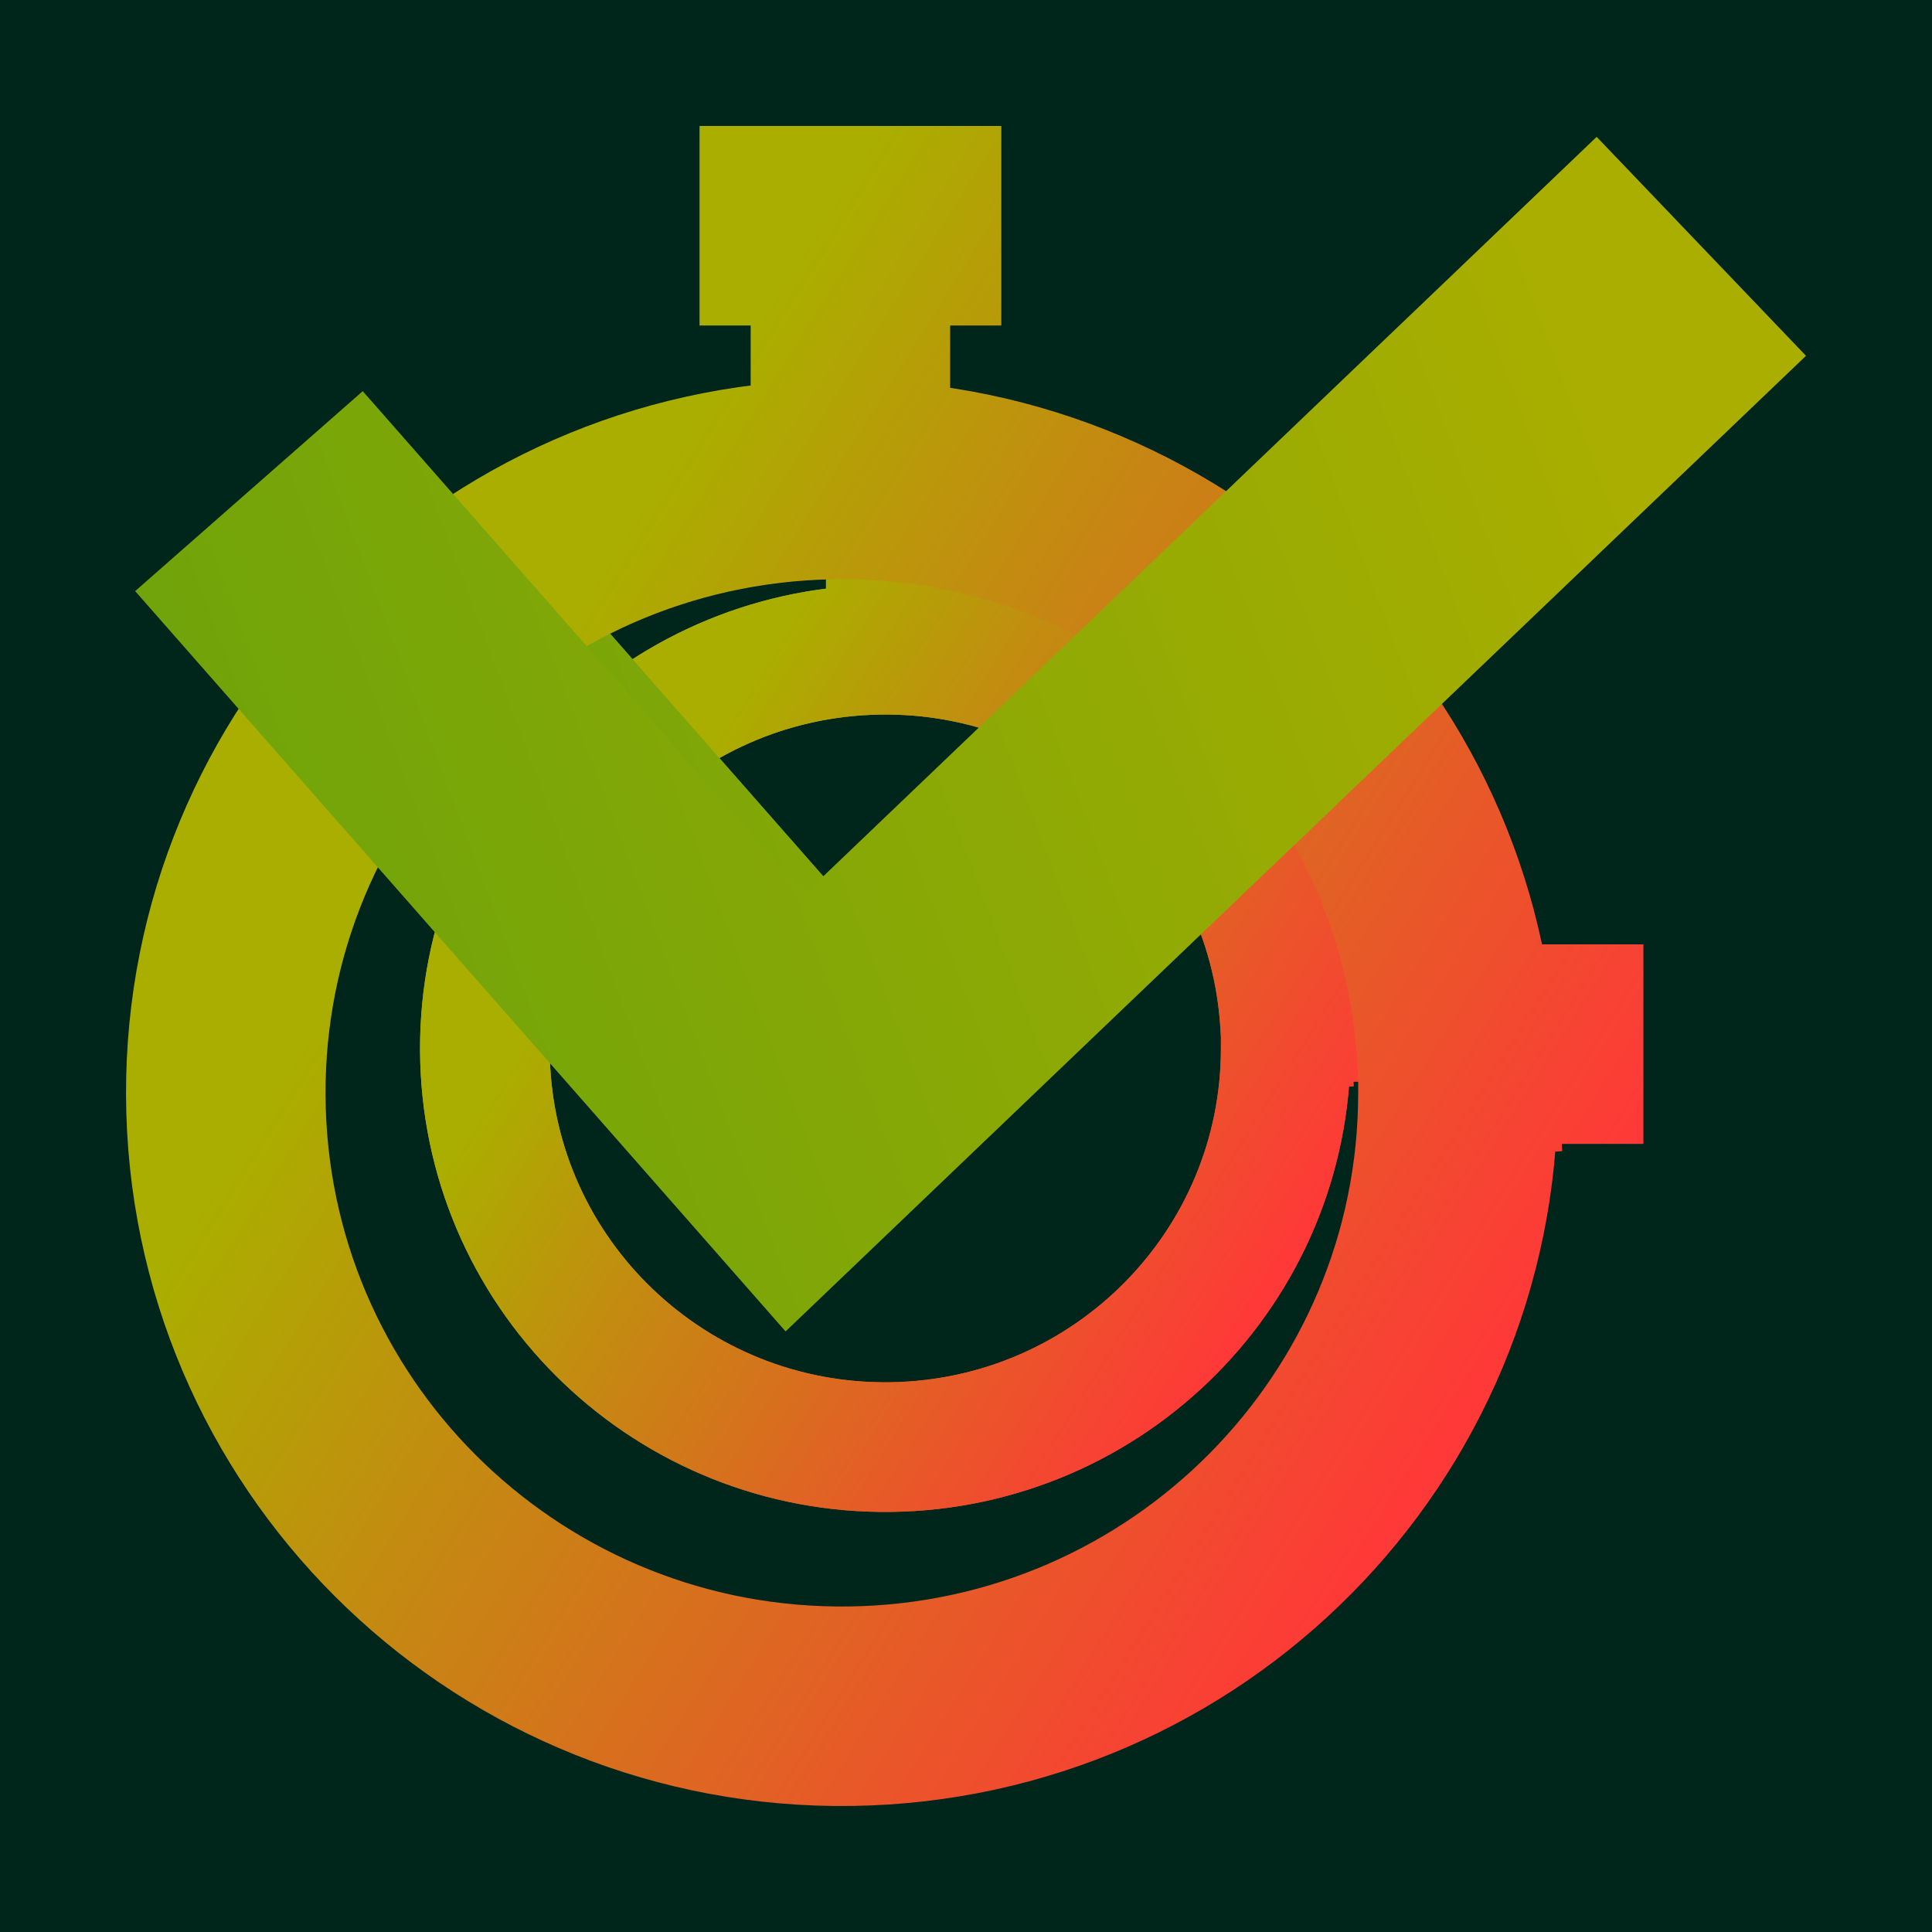
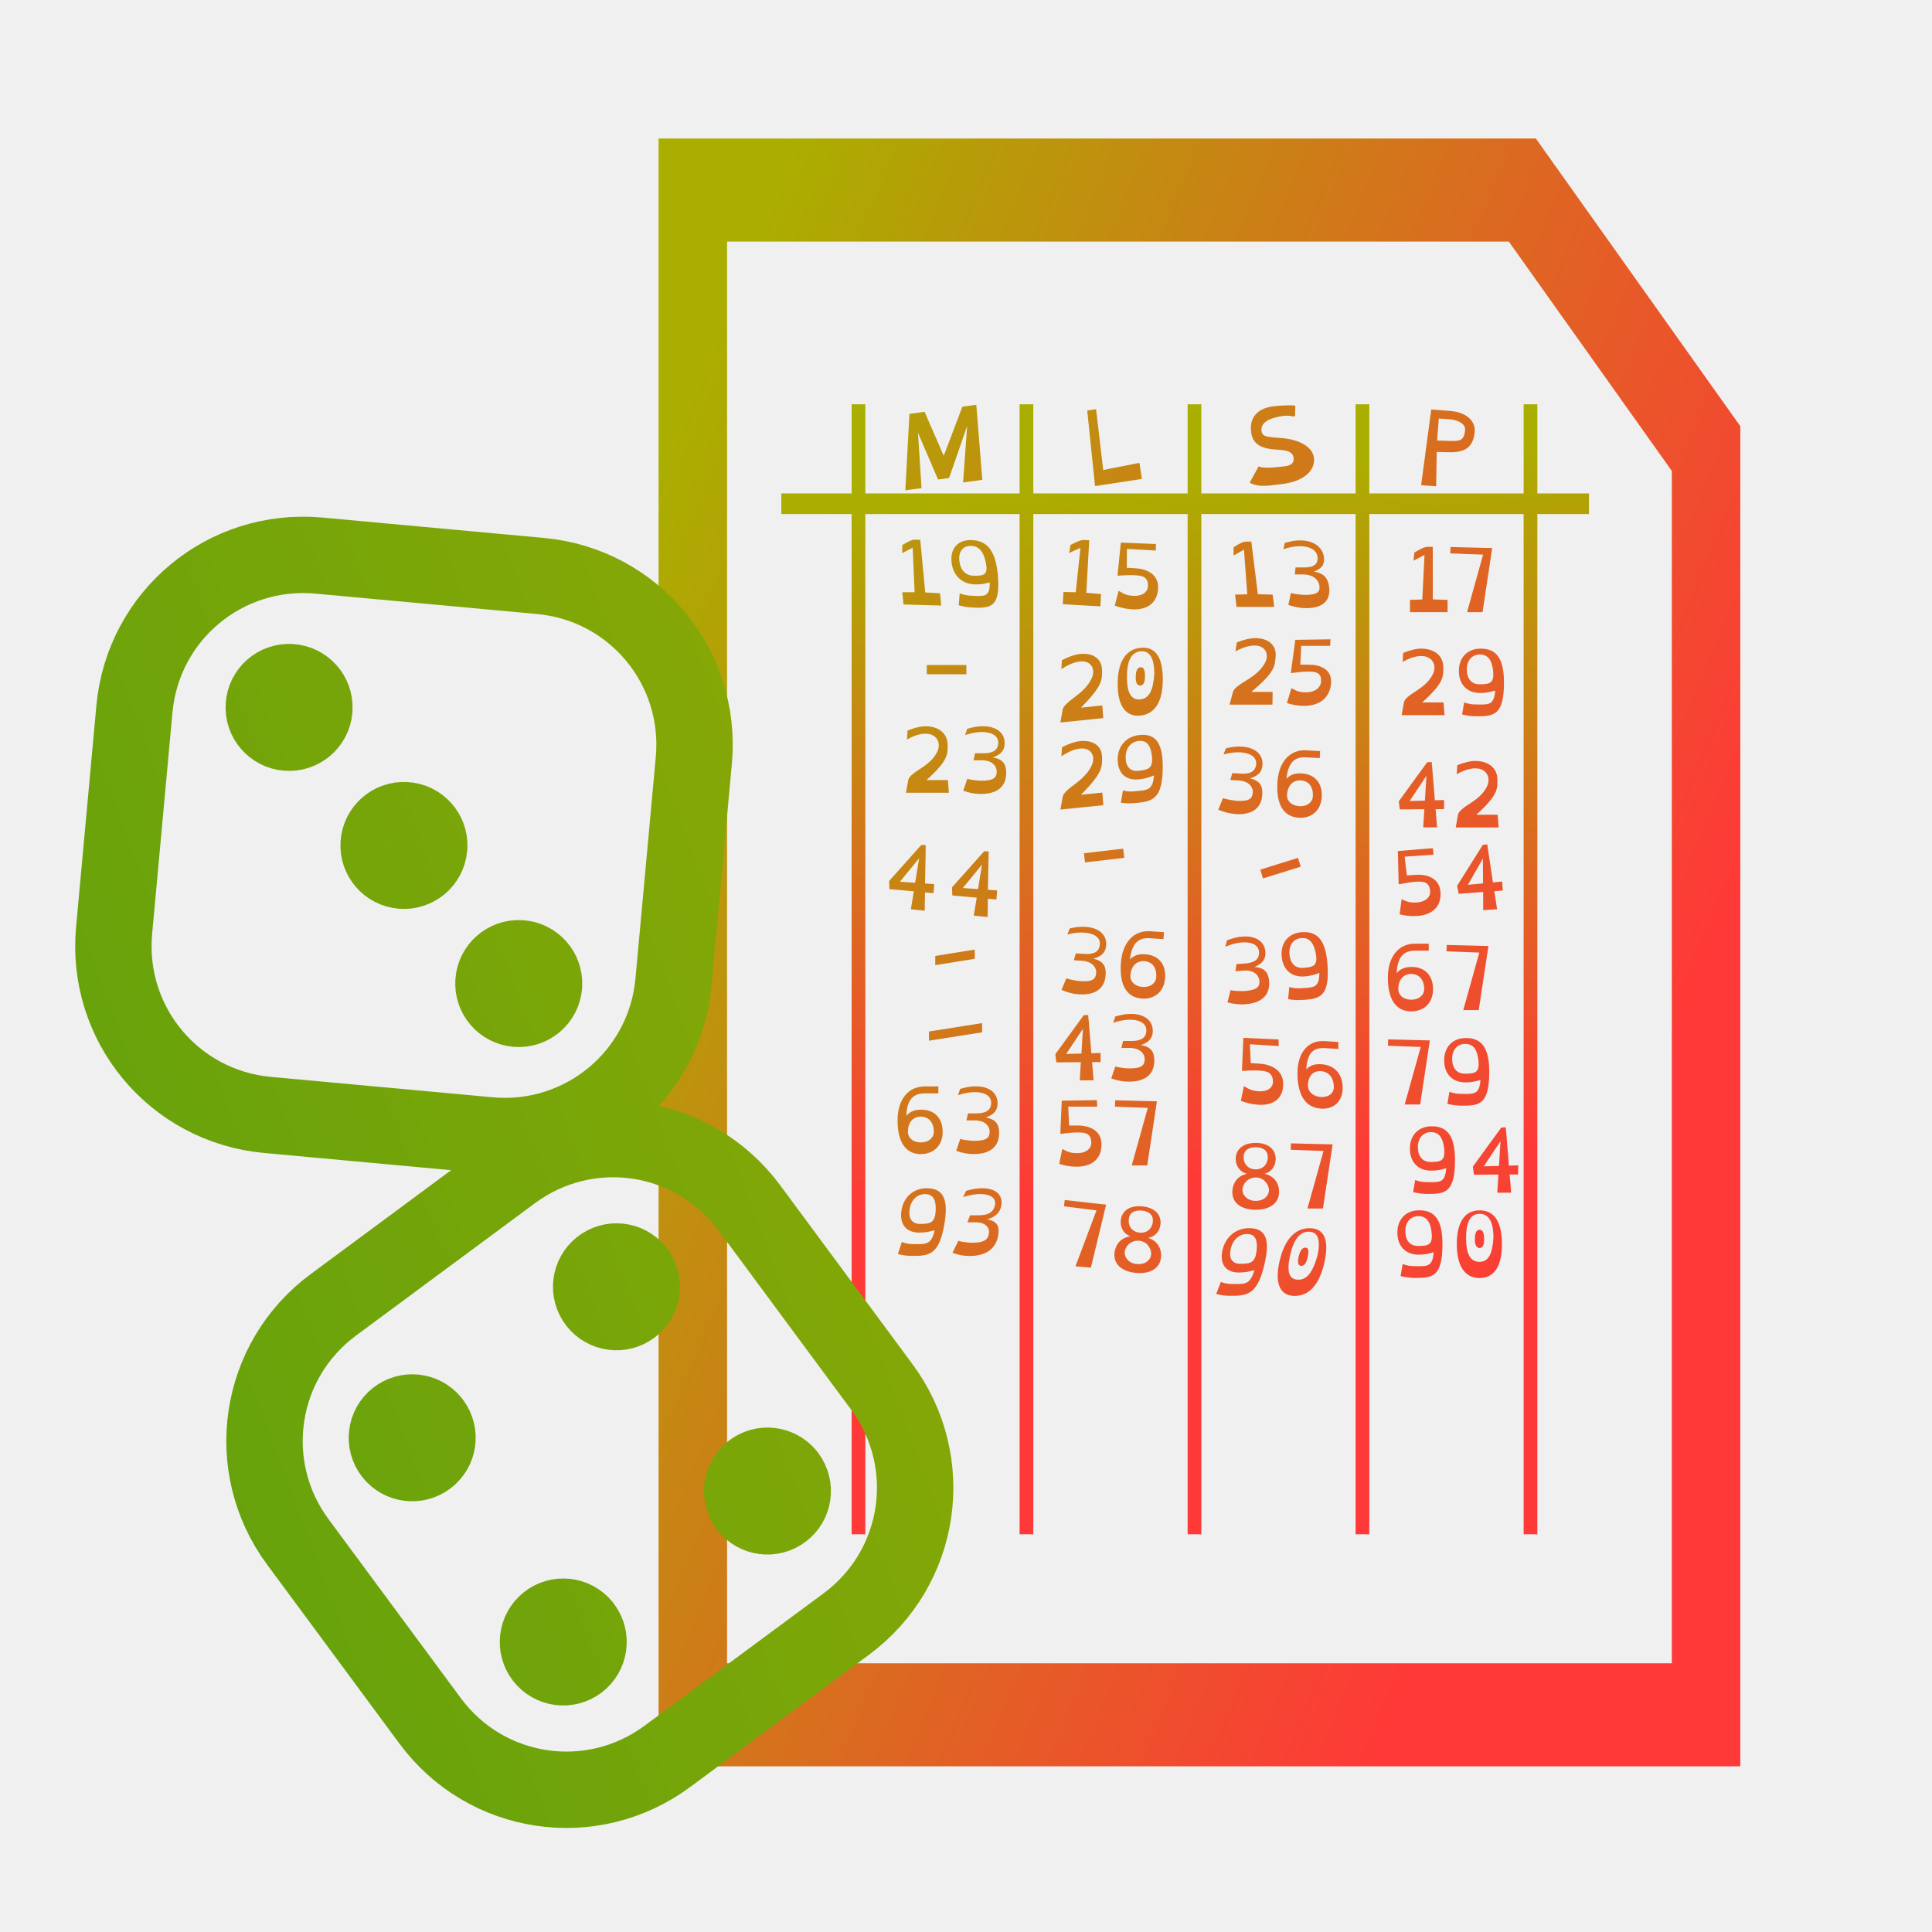
<svg xmlns="http://www.w3.org/2000/svg" xmlns:xlink="http://www.w3.org/1999/xlink" width="115" height="115" viewBox="0 0 30.427 30.427" version="1.1" id="svg1" xml:space="preserve">
  <defs id="defs1">
+     <linearGradient id="linearGradient76">
+       <stop style="stop-color:#aaae00;stop-opacity:1;" offset="0" id="stop75" />
+       <stop style="stop-color:#ff3838;stop-opacity:1;" offset="1" id="stop76" />
+     </linearGradient>
+     <linearGradient id="linearGradient73">
+       <stop style="stop-color:#aaae00;stop-opacity:1;" offset="0" id="stop73" />
+       <stop style="stop-color:#ff3838;stop-opacity:1;" offset="1" id="stop74" />
+     </linearGradient>
+     <linearGradient id="linearGradient65">
+       <stop style="stop-color:#489d11;stop-opacity:1;" offset="0" id="stop65" />
+       <stop style="stop-color:#aaae00;stop-opacity:1;" offset="1" id="stop66" />
+     </linearGradient>
    <linearGradient id="linearGradient3">
      <stop style="stop-color:#489d11;stop-opacity:1;" offset="0" id="stop2" />
      <stop style="stop-color:#aaae00;stop-opacity:1;" offset="1" id="stop3" />
    </linearGradient>
    <linearGradient id="linearGradient6">
      <stop style="stop-color:#aaae00;stop-opacity:1;" offset="0" id="stop7" />
      <stop style="stop-color:#ff3838;stop-opacity:1;" offset="1" id="stop8" />
    </linearGradient>
    <linearGradient xlink:href="#linearGradient6" id="linearGradient7" gradientUnits="userSpaceOnUse" gradientTransform="matrix(0.6451402,0,0,0.6414045,4.921602,8.552926)" x1="10.62" y1="3.328" x2="26.62" y2="13.328" />
    <linearGradient xlink:href="#linearGradient3" id="linearGradient8" gradientUnits="userSpaceOnUse" x1="-10.38" y1="14.328" x2="25.62" y2="0.87" gradientTransform="matrix(0.6525079,0,0,0.6498426,4.903179,8.353091)" />
    <linearGradient xlink:href="#linearGradient6" id="linearGradient9" gradientUnits="userSpaceOnUse" gradientTransform="matrix(0.6451389,0,0,0.6414042,4.921611,8.552929)" x1="10.62" y1="3.328" x2="26.62" y2="13.328" />
    <linearGradient xlink:href="#linearGradient3" id="linearGradient10" gradientUnits="userSpaceOnUse" gradientTransform="matrix(0.6525066,0,0,0.6498422,4.903187,8.353094)" x1="-10.38" y1="14.328" x2="25.62" y2="0.87" />
-     <linearGradient xlink:href="#linearGradient3" id="linearGradient30" gradientUnits="userSpaceOnUse" gradientTransform="matrix(1.003857,0,0,0.9997571,-0.6485461,4.659005)" x1="-10.38" y1="14.328" x2="25.62" y2="0.87" />
-     <linearGradient xlink:href="#linearGradient6" id="linearGradient43" gradientUnits="userSpaceOnUse" gradientTransform="matrix(0.9925222,0,0,0.9867756,-0.6202023,4.966443)" x1="10.62" y1="3.328" x2="26.62" y2="13.328" />
+     <linearGradient xlink:href="#linearGradient6" id="linearGradient24" gradientUnits="userSpaceOnUse" gradientTransform="matrix(2.647118,0,0,2.154635,-27.78537,7.494411)" x1="11.123" y1="0.452" x2="20.166" y2="5.051" />
+     <linearGradient xlink:href="#linearGradient76" id="linearGradient5" gradientUnits="userSpaceOnUse" gradientTransform="matrix(0,1.435516,-8.778455,0,30.69239,-12.56381)" x1="14.643" y1="3.3" x2="21.433" y2="0.561" />
+     <linearGradient xlink:href="#linearGradient65" id="linearGradient66" x1="-20.141" y1="8.737" x2="16.871" y2="19.35" gradientUnits="userSpaceOnUse" gradientTransform="rotate(-36.4796,-0.5427084,0.2144985)" />
+     <linearGradient xlink:href="#linearGradient73" id="linearGradient74" x1="1.385" y1="10.379" x2="20.855" y2="22.571" gradientUnits="userSpaceOnUse" />
  </defs>
-   <g id="g7" style="display:inline">
-     <rect style="opacity:1;fill:#00251a;fill-opacity:1;stroke:none;stroke-width:41.832;stroke-linecap:round;stroke-linejoin:round" id="rect1" width="30.427" height="30.427" x="-1.7763568e-15" y="-1.7763568e-15" />
+   <g id="g7" style="display:none">
+     <rect style="opacity:1;fill:#231919;fill-opacity:1;stroke:none;stroke-width:41.832;stroke-linecap:round;stroke-linejoin:round" id="rect1" width="30.427" height="30.427" x="-1.7763568e-15" y="-1.7763568e-15" />
    <path id="path6" style="display:inline;fill:none;fill-opacity:1;stroke:url(#linearGradient7);stroke-width:2.042;stroke-linecap:square;stroke-dasharray:none" d="m 13.507,7.636 h 1.047 m -0.524,0.552 v 1.133 m 7.097,6.692 h -0.201 m -0.677,0.499 a 6.307,6.279 0 0 1 -6.215,6.278 6.307,6.279 0 0 1 -6.395,-6.097 6.307,6.279 0 0 1 6.031,-6.455 6.307,6.279 0 0 1 6.57,5.91" />
    <path style="display:inline;opacity:1;fill:none;fill-opacity:1;stroke:url(#linearGradient8);stroke-width:3.101;stroke-linecap:square;stroke-dasharray:none" d="m 8.896,11.518 4.568,5.199 8.156,-7.798" id="path7" />
  </g>
  <g id="g54" style="display:inline" />
  <g id="g14" style="display:none">
    <rect style="opacity:1;fill:#000000;fill-opacity:0;stroke:none;stroke-width:41.832;stroke-linecap:round;stroke-linejoin:round" id="rect13" width="30.427" height="30.427" x="-1.7763568e-15" y="-1.7763568e-15" />
    <path id="path13" style="display:inline;fill:none;fill-opacity:1;stroke:#ffffff;stroke-width:3.136;stroke-linecap:square;stroke-dasharray:none;stroke-opacity:1" d="m 10.566,1.568 h 1.605 M 11.368,2.418 V 4.162 M 22.244,14.46 h -0.308 m -1.037,0.768 a 9.665,9.663 0 0 1 -9.526,9.662 9.665,9.663 0 0 1 -9.801,-9.382 9.665,9.663 0 0 1 9.242,-9.933 9.665,9.663 0 0 1 10.068,9.095" transform="matrix(1.00347,0,0,0.9999989,1.984375,1.984375)" />
    <path style="display:inline;opacity:1;fill:none;fill-opacity:1;stroke:#ffffff;stroke-width:4.763;stroke-linecap:square;stroke-dasharray:none;stroke-opacity:1" d="m 6.12,4.87 7,8 12.5,-12" id="path14" transform="matrix(1.00347,0,0,0.9999989,-0.6443137,4.656441)" />
  </g>
  <g id="g72" />
-   <g id="g29" style="display:inline">
+   <g id="g29" style="display:none">
    <rect style="opacity:1;fill:#000000;fill-opacity:0;stroke:none;stroke-width:41.832;stroke-linecap:round;stroke-linejoin:round" id="rect7" width="30.427" height="30.427" x="-1.7763568e-15" y="-1.7763568e-15" />
    <path id="path28" style="display:inline;fill:none;fill-opacity:1;stroke:url(#linearGradient9);stroke-width:2.042;stroke-linecap:square;stroke-dasharray:none" d="m 13.507,7.636 h 1.047 m -0.524,0.552 V 9.321 m 7.097,6.692 h -0.201 m -0.677,0.499 a 6.307,6.279 0 0 1 -6.215,6.278 6.307,6.279 0 0 1 -6.395,-6.097 6.307,6.279 0 0 1 6.031,-6.455 6.307,6.279 0 0 1 6.57,5.91" />
    <path style="display:inline;fill:none;fill-opacity:1;stroke:url(#linearGradient10);stroke-width:3.101;stroke-linecap:square;stroke-dasharray:none" d="m 8.896,11.518 4.568,5.199 8.156,-7.798" id="path29" />
  </g>
  <g id="layer5" style="display:inline">
    <rect style="opacity:1;fill:#000000;fill-opacity:0;stroke:none;stroke-width:41.832;stroke-linecap:round;stroke-linejoin:round" id="rect5" width="30.427" height="30.427" x="-1.7763568e-15" y="-1.7763568e-15" />
-     <path id="path6-9" style="display:inline;fill:none;fill-opacity:1;stroke:url(#linearGradient43);stroke-width:3.142;stroke-linecap:square;stroke-dasharray:none" d="m 12.588,3.555 h 1.611 m -0.806,0.849 V 6.149 m 10.918,10.295 h -0.309 m -1.041,0.768 A 9.703,9.66 0 0 1 13.398,26.871 9.703,9.66 0 0 1 3.56,17.491 9.703,9.66 0 0 1 12.837,7.56 9.703,9.66 0 0 1 22.944,16.653" />
-     <path style="display:inline;fill:none;fill-opacity:1;stroke:url(#linearGradient30);stroke-width:4.771;stroke-linecap:square;stroke-dasharray:none" d="M 5.495,9.527 12.522,17.525 25.07,5.528" id="path7-1" />
+     <g id="layer1">
+       <path id="path22" style="display:inline;fill:none;fill-opacity:1;stroke:url(#linearGradient24);stroke-width:1.623;stroke-linecap:square;stroke-dasharray:none" d="m 3.207,3.207 h 19.659 l 4.354,4.071 V 27.22 H 3.207 V 9.474 Z" transform="matrix(0.6645381,0,0,1,8.780045,-0.2135422)" />
+       <path id="path23-9-4-79-9-6" style="display:inline;fill:none;fill-opacity:1;stroke:url(#linearGradient5);stroke-width:0.325;stroke-linecap:square;stroke-dasharray:none" d="M 23.059,6.743 23.059,24.214 M 19.077,6.743 19.077,24.214 M 15.096,6.743 15.096,24.214 M 11.114,6.743 11.114,24.214 M 7.133,6.743 7.133,24.214 M 5.467,8.147 24.283,8.147" transform="matrix(0.6645381,0,0,1,8.780045,-0.2135422)" />
+       <path id="text54" style="display:inline;font-size:1.731px;font-family:OpenDyslexic;-inkscape-font-specification:OpenDyslexic;fill:url(#linearGradient74);stroke-width:0.325;stroke-miterlimit:0" transform="matrix(0.815192,0,0,0.815192,8.780045,-0.2135422)" d="m 16.581,24.951 c 0.319,0 0.516,-0.022 0.516,-0.653 0,-0.483 -0.158,-0.654 -0.45,-0.654 -0.254,0 -0.421,0.17 -0.421,0.429 0,0.265 0.158,0.428 0.41,0.428 0.121,0 0.201,-0.019 0.291,-0.047 -0.017,0.265 -0.116,0.27 -0.291,0.27 -0.183,0.002 -0.235,-0.016 -0.308,-0.042 l -0.04,0.234 c 0.106,0.022 0.159,0.035 0.293,0.035 z m 0.043,-0.618 c -0.154,0 -0.244,-0.107 -0.244,-0.287 0,-0.178 0.102,-0.289 0.253,-0.289 0.14,0 0.223,0.088 0.251,0.289 0.036,0.267 -0.054,0.287 -0.26,0.287 z m 1.189,0.62 c 0.284,0 0.433,-0.228 0.433,-0.654 0,-0.433 -0.147,-0.654 -0.431,-0.654 -0.282,0 -0.441,0.222 -0.441,0.654 0,0.426 0.158,0.654 0.44,0.654 z m 0,-0.313 c -0.175,0 -0.26,-0.144 -0.26,-0.464 0,-0.31 0.087,-0.464 0.261,-0.464 0.177,0 0.268,0.154 0.268,0.464 -0.022,0.31 -0.093,0.464 -0.27,0.464 z m 0.002,-0.267 c 0.071,0 0.087,-0.09 0.087,-0.154 0,-0.121 -0.016,-0.199 -0.087,-0.199 -0.08,0 -0.092,0.1 -0.092,0.199 0,0.064 0.019,0.154 0.092,0.154 z m -4.804,0.923 c 0.319,0 0.521,-0.022 0.657,-0.653 0.105,-0.483 -0.016,-0.654 -0.308,-0.654 -0.254,0 -0.457,0.17 -0.514,0.429 -0.057,0.265 0.065,0.428 0.317,0.428 0.121,0 0.205,-0.019 0.301,-0.047 -0.075,0.265 -0.175,0.27 -0.349,0.27 -0.184,0.002 -0.232,-0.016 -0.299,-0.042 l -0.091,0.234 c 0.101,0.022 0.152,0.035 0.285,0.035 z m 0.177,-0.618 c -0.154,0 -0.221,-0.107 -0.182,-0.287 0.039,-0.178 0.165,-0.289 0.315,-0.289 0.14,0 0.204,0.088 0.188,0.289 -0.021,0.267 -0.116,0.287 -0.322,0.287 z m 1.055,0.62 c 0.284,0 0.482,-0.228 0.575,-0.654 0.094,-0.433 -0.005,-0.654 -0.289,-0.654 -0.282,0 -0.489,0.222 -0.583,0.654 -0.092,0.426 0.016,0.654 0.298,0.654 z m 0.068,-0.313 c -0.175,0 -0.228,-0.144 -0.159,-0.464 0.067,-0.31 0.187,-0.464 0.362,-0.464 0.177,0 0.235,0.154 0.168,0.464 -0.09,0.31 -0.194,0.464 -0.371,0.464 z m 0.06,-0.267 c 0.071,0 0.106,-0.09 0.12,-0.154 0.026,-0.121 0.028,-0.199 -0.043,-0.199 -0.08,0 -0.114,0.1 -0.135,0.199 -0.014,0.064 -0.014,0.154 0.058,0.154 z m -4.571,-1.273 -0.016,0.122 0.629,0.079 -0.406,1.08 0.298,0.026 0.294,-1.217 z m 1.38,1.409 c 0.278,0.024 0.479,-0.094 0.481,-0.338 0.002,-0.161 -0.089,-0.288 -0.25,-0.34 0.148,-0.024 0.228,-0.143 0.239,-0.266 0.016,-0.179 -0.107,-0.32 -0.357,-0.342 -0.25,-0.022 -0.396,0.096 -0.412,0.275 -0.011,0.122 0.047,0.254 0.189,0.303 -0.167,0.024 -0.276,0.132 -0.305,0.291 -0.045,0.241 0.138,0.393 0.415,0.417 z m 0.068,-0.778 c -0.147,-0.013 -0.224,-0.126 -0.212,-0.255 0.011,-0.126 0.103,-0.184 0.25,-0.171 0.145,0.013 0.227,0.086 0.216,0.212 -0.011,0.129 -0.108,0.227 -0.253,0.214 z m -0.051,0.607 c -0.162,-0.014 -0.244,-0.126 -0.239,-0.228 0.006,-0.109 0.114,-0.235 0.277,-0.223 0.164,0.013 0.243,0.165 0.234,0.267 -0.009,0.102 -0.109,0.197 -0.271,0.183 z M 6.864,24.525 c 0.319,0 0.519,-0.022 0.617,-0.653 0.075,-0.483 -0.056,-0.654 -0.349,-0.654 -0.254,0 -0.447,0.17 -0.487,0.429 -0.041,0.265 0.091,0.428 0.344,0.428 0.121,0 0.204,-0.019 0.298,-0.047 -0.058,0.265 -0.158,0.27 -0.333,0.27 -0.184,0.002 -0.233,-0.016 -0.302,-0.042 l -0.076,0.234 c 0.102,0.022 0.154,0.035 0.287,0.035 z m 0.139,-0.618 c -0.154,0 -0.227,-0.107 -0.2,-0.287 0.028,-0.178 0.147,-0.289 0.298,-0.289 0.14,0 0.21,0.088 0.206,0.289 -0.005,0.267 -0.098,0.287 -0.304,0.287 z m 0.956,0.62 c 0.315,0 0.515,-0.137 0.557,-0.409 0.025,-0.161 -0.018,-0.267 -0.214,-0.296 0.172,-0.059 0.252,-0.138 0.273,-0.277 0.031,-0.201 -0.11,-0.327 -0.37,-0.327 -0.1,0 -0.175,0.014 -0.311,0.05 l -0.059,0.121 c 0.135,-0.043 0.243,-0.059 0.336,-0.059 0.171,0 0.303,0.064 0.282,0.203 -0.025,0.159 -0.15,0.208 -0.318,0.208 h -0.164 l -0.052,0.135 h 0.163 c 0.187,0 0.27,0.102 0.252,0.218 -0.018,0.114 -0.081,0.177 -0.325,0.177 -0.045,0 -0.206,-0.014 -0.264,-0.038 l -0.114,0.232 c 0.113,0.042 0.222,0.062 0.328,0.062 z m 8.864,-1.199 c 0.319,0 0.516,-0.022 0.516,-0.653 0,-0.483 -0.158,-0.654 -0.45,-0.654 -0.254,0 -0.421,0.17 -0.421,0.429 0,0.265 0.158,0.428 0.41,0.428 0.121,0 0.201,-0.019 0.291,-0.047 -0.017,0.265 -0.116,0.27 -0.291,0.27 -0.183,0.002 -0.235,-0.016 -0.308,-0.042 l -0.04,0.234 c 0.106,0.022 0.159,0.035 0.293,0.035 z m 0.043,-0.618 c -0.154,0 -0.244,-0.107 -0.244,-0.287 0,-0.178 0.102,-0.289 0.253,-0.289 0.14,0 0.223,0.088 0.251,0.289 0.036,0.267 -0.054,0.287 -0.26,0.287 z m 1.693,0.066 -0.178,0.005 -0.052,-0.639 0.002,-0.004 -0.004,-0.002 -0.007,-0.095 -0.087,0.005 -0.549,0.755 0.021,0.156 h 0.078 l 0.002,0.002 0.002,-0.002 0.391,-0.004 -0.022,0.351 h 0.268 l -0.029,-0.351 0.164,-0.002 z m -0.665,0.019 0.324,-0.486 -0.029,0.478 z m -4.405,0.839 c 0.279,0 0.469,-0.135 0.45,-0.379 -0.012,-0.161 -0.114,-0.279 -0.279,-0.317 0.145,-0.036 0.215,-0.163 0.215,-0.286 0,-0.18 -0.135,-0.31 -0.386,-0.31 -0.251,0 -0.386,0.13 -0.386,0.31 0,0.123 0.069,0.249 0.215,0.286 -0.164,0.038 -0.263,0.156 -0.279,0.317 -0.024,0.244 0.171,0.379 0.45,0.379 z m 0,-0.781 c -0.147,0 -0.234,-0.106 -0.234,-0.235 0,-0.126 0.087,-0.192 0.234,-0.192 0.145,0 0.234,0.066 0.234,0.192 0,0.13 -0.088,0.235 -0.234,0.235 z m 0.002,0.609 c -0.163,0 -0.254,-0.104 -0.258,-0.206 -0.004,-0.109 0.093,-0.244 0.256,-0.246 0.164,-0.002 0.256,0.144 0.256,0.246 0,0.102 -0.092,0.206 -0.254,0.206 z m 0.679,-1.111 -0.005,0.123 0.634,0.024 -0.31,1.111 h 0.299 l 0.187,-1.238 z m -4.145,0.451 c 0.308,0 0.485,-0.158 0.485,-0.429 0,-0.284 -0.251,-0.367 -0.459,-0.367 H 9.884 l -0.017,-0.364 h 0.559 l -0.005,-0.126 -0.679,0.01 -0.028,0.642 c 0.137,-0.017 0.244,-0.028 0.334,-0.028 0.137,0 0.265,0.01 0.265,0.206 0,0.087 -0.078,0.194 -0.274,0.194 -0.121,0 -0.177,-0.021 -0.287,-0.081 l -0.059,0.289 c 0.118,0.036 0.227,0.054 0.332,0.054 z m 0.75,-1.283 -0.005,0.123 0.634,0.024 -0.31,1.111 h 0.299 l 0.187,-1.238 z m -3.756,1.039 c 0.254,0 0.422,-0.17 0.422,-0.429 0,-0.265 -0.158,-0.429 -0.412,-0.429 -0.119,0 -0.211,0.028 -0.291,0.119 0.017,-0.319 0.135,-0.434 0.36,-0.434 h 0.26 V 21.251 H 7.093 c -0.319,0 -0.523,0.256 -0.523,0.654 0,0.426 0.159,0.654 0.45,0.654 z m 0,-0.225 c -0.152,0 -0.249,-0.09 -0.249,-0.204 0,-0.182 0.097,-0.294 0.249,-0.294 0.154,0 0.251,0.113 0.251,0.294 0,0.114 -0.097,0.204 -0.251,0.204 z m 1.02,0.225 c 0.315,0 0.493,-0.137 0.493,-0.409 0,-0.161 -0.059,-0.267 -0.26,-0.296 0.163,-0.059 0.23,-0.138 0.23,-0.277 0,-0.201 -0.161,-0.327 -0.421,-0.327 -0.1,0 -0.173,0.014 -0.303,0.05 l -0.04,0.121 c 0.128,-0.043 0.234,-0.059 0.327,-0.059 0.171,0 0.313,0.064 0.313,0.203 0,0.159 -0.118,0.208 -0.286,0.208 H 7.931 l -0.031,0.135 h 0.163 c 0.187,0 0.286,0.102 0.286,0.218 0,0.114 -0.054,0.177 -0.298,0.177 -0.045,0 -0.208,-0.014 -0.27,-0.038 l -0.078,0.232 c 0.119,0.042 0.232,0.062 0.338,0.062 z m 8.009,-2.216 -0.005,0.123 0.634,0.024 -0.31,1.111 h 0.299 l 0.187,-1.238 z m 1.437,1.281 c 0.319,0 0.516,-0.022 0.516,-0.653 0,-0.483 -0.158,-0.654 -0.45,-0.654 -0.254,0 -0.421,0.17 -0.421,0.429 0,0.265 0.158,0.428 0.41,0.428 0.121,0 0.201,-0.019 0.291,-0.047 -0.017,0.265 -0.116,0.27 -0.291,0.27 -0.183,0.002 -0.235,-0.016 -0.308,-0.042 l -0.04,0.234 c 0.106,0.022 0.159,0.035 0.293,0.035 z m 0.043,-0.618 c -0.154,0 -0.244,-0.107 -0.244,-0.287 0,-0.178 0.102,-0.289 0.253,-0.289 0.14,0 0.223,0.088 0.251,0.289 0.036,0.267 -0.054,0.287 -0.26,0.287 z m -3.993,0.6 c 0.308,0.019 0.485,-0.128 0.485,-0.399 0,-0.284 -0.251,-0.383 -0.459,-0.395 l -0.168,-0.01 -0.017,-0.365 0.559,0.035 -0.005,-0.127 -0.679,-0.032 -0.028,0.64 c 0.137,-0.009 0.244,-0.013 0.334,-0.007 0.137,0.009 0.265,0.027 0.265,0.222 0,0.087 -0.078,0.189 -0.274,0.177 -0.121,-0.007 -0.177,-0.032 -0.287,-0.099 l -0.059,0.285 c 0.118,0.044 0.227,0.068 0.332,0.074 z m 1.212,0.075 c 0.254,0.016 0.422,-0.143 0.422,-0.403 0,-0.265 -0.158,-0.439 -0.412,-0.455 -0.119,-0.007 -0.211,0.015 -0.291,0.101 0.017,-0.317 0.135,-0.426 0.36,-0.412 l 0.26,0.016 v -0.135 l -0.267,-0.017 c -0.319,-0.02 -0.523,0.224 -0.523,0.622 0,0.426 0.159,0.664 0.45,0.682 z m 0,-0.225 c -0.152,-0.009 -0.249,-0.105 -0.249,-0.22 0,-0.182 0.097,-0.288 0.249,-0.279 0.154,0.009 0.251,0.128 0.251,0.31 0,0.114 -0.097,0.198 -0.251,0.189 z m -4.255,-0.85 -0.178,0.005 -0.052,-0.639 0.002,-0.004 -0.004,-0.002 -0.007,-0.095 -0.087,0.005 -0.549,0.755 0.021,0.156 h 0.078 l 0.002,0.002 0.002,-0.002 0.391,-0.004 -0.022,0.351 h 0.268 l -0.029,-0.351 0.164,-0.002 z m -0.665,0.019 0.324,-0.486 -0.029,0.478 z m 1.21,0.535 c 0.315,0 0.493,-0.137 0.493,-0.409 0,-0.161 -0.059,-0.267 -0.26,-0.296 0.163,-0.059 0.23,-0.138 0.23,-0.277 0,-0.201 -0.161,-0.327 -0.421,-0.327 -0.1,0 -0.173,0.014 -0.303,0.05 l -0.04,0.121 c 0.128,-0.043 0.234,-0.059 0.327,-0.059 0.171,0 0.313,0.064 0.313,0.203 0,0.159 -0.118,0.208 -0.286,0.208 h -0.164 l -0.031,0.135 h 0.163 c 0.187,0 0.286,0.102 0.286,0.218 0,0.114 -0.054,0.177 -0.298,0.177 -0.045,0 -0.208,-0.014 -0.27,-0.038 l -0.078,0.232 c 0.119,0.042 0.232,0.062 0.338,0.062 z M 7.176,20.19 v 0.178 L 8.203,20.206 V 20.028 Z m 9.317,-0.389 c 0.254,0 0.422,-0.17 0.422,-0.429 0,-0.265 -0.158,-0.429 -0.412,-0.429 -0.119,0 -0.211,0.028 -0.291,0.119 0.017,-0.319 0.135,-0.434 0.36,-0.434 h 0.26 v -0.135 h -0.267 c -0.319,0 -0.523,0.256 -0.523,0.654 0,0.426 0.159,0.654 0.45,0.654 z m 0,-0.225 c -0.152,0 -0.249,-0.09 -0.249,-0.204 0,-0.182 0.097,-0.294 0.249,-0.294 0.154,0 0.251,0.113 0.251,0.294 0,0.114 -0.097,0.204 -0.251,0.204 z m 0.687,-1.058 -0.005,0.123 0.634,0.024 -0.31,1.111 h 0.299 l 0.187,-1.238 z m -3.894,1.146 c 0.314,-0.023 0.482,-0.173 0.462,-0.444 -0.012,-0.161 -0.078,-0.262 -0.281,-0.276 0.158,-0.071 0.219,-0.155 0.209,-0.293 -0.015,-0.2 -0.185,-0.314 -0.444,-0.295 -0.1,0.007 -0.172,0.027 -0.298,0.072 l -0.031,0.124 c 0.125,-0.053 0.229,-0.076 0.322,-0.083 0.171,-0.013 0.317,0.041 0.327,0.179 0.012,0.159 -0.102,0.216 -0.27,0.228 l -0.164,0.012 -0.021,0.137 0.162,-0.012 c 0.186,-0.014 0.292,0.081 0.301,0.197 0.008,0.114 -0.041,0.18 -0.284,0.198 -0.045,0.003 -0.208,0.001 -0.272,-0.018 l -0.061,0.237 c 0.122,0.033 0.236,0.045 0.341,0.037 z m 1.122,-0.084 c 0.318,-0.023 0.513,-0.06 0.467,-0.689 -0.035,-0.482 -0.205,-0.641 -0.497,-0.62 -0.254,0.019 -0.407,0.2 -0.388,0.459 0.019,0.264 0.189,0.415 0.441,0.396 0.121,-0.009 0.199,-0.034 0.287,-0.068 0.002,0.265 -0.096,0.278 -0.27,0.291 -0.183,0.015 -0.236,0.002 -0.31,-0.019 l -0.023,0.236 c 0.107,0.015 0.161,0.023 0.294,0.013 z m -0.002,-0.619 c -0.154,0.011 -0.251,-0.089 -0.265,-0.269 -0.013,-0.178 0.081,-0.296 0.231,-0.307 0.14,-0.01 0.229,0.072 0.272,0.27 0.056,0.263 -0.032,0.291 -0.238,0.306 z m -4.336,0.51 c 0.314,0.021 0.501,-0.103 0.52,-0.374 0.011,-0.161 -0.041,-0.27 -0.239,-0.313 0.166,-0.048 0.239,-0.123 0.249,-0.261 0.014,-0.2 -0.138,-0.337 -0.397,-0.355 -0.1,-0.007 -0.174,0.002 -0.306,0.03 l -0.048,0.118 c 0.131,-0.034 0.237,-0.043 0.33,-0.036 0.171,0.012 0.308,0.085 0.299,0.223 -0.011,0.159 -0.132,0.199 -0.299,0.188 l -0.164,-0.011 -0.04,0.133 0.162,0.011 c 0.187,0.013 0.278,0.121 0.27,0.237 -0.008,0.114 -0.066,0.173 -0.309,0.156 -0.045,-0.003 -0.206,-0.028 -0.267,-0.056 l -0.093,0.226 c 0.116,0.05 0.227,0.078 0.333,0.085 z m 1.218,0.083 c 0.254,0.017 0.433,-0.141 0.451,-0.4 0.018,-0.264 -0.128,-0.439 -0.382,-0.456 -0.119,-0.008 -0.213,0.013 -0.298,0.099 0.039,-0.317 0.164,-0.424 0.389,-0.409 l 0.259,0.018 0.009,-0.135 -0.266,-0.018 c -0.318,-0.022 -0.539,0.22 -0.566,0.617 -0.029,0.425 0.114,0.664 0.405,0.683 z m 0.015,-0.225 c -0.152,-0.01 -0.243,-0.107 -0.235,-0.221 0.012,-0.181 0.117,-0.287 0.269,-0.277 0.154,0.01 0.243,0.129 0.23,0.311 -0.008,0.114 -0.111,0.197 -0.264,0.187 z M 7.298,18.73 v 0.178 L 8.061,18.786 v -0.178 z m 9.306,-0.771 c 0.307,-0.021 0.473,-0.19 0.455,-0.461 -0.019,-0.283 -0.275,-0.349 -0.482,-0.335 l -0.168,0.011 -0.042,-0.362 0.558,-0.038 -0.014,-0.126 -0.676,0.056 0.016,0.643 c 0.135,-0.027 0.242,-0.044 0.331,-0.05 0.136,-0.009 0.265,-0.007 0.278,0.188 0.006,0.086 -0.065,0.199 -0.26,0.212 -0.121,0.008 -0.178,-0.009 -0.292,-0.062 l -0.039,0.292 c 0.12,0.028 0.23,0.038 0.335,0.031 z m 1.646,-0.667 -0.178,0.017 -0.095,-0.634 0.002,-0.004 -0.004,-0.002 -0.013,-0.095 -0.086,0.011 -0.496,0.79 0.031,0.154 0.078,-0.005 0.002,0.002 0.002,-0.002 0.39,-0.03 0.001,0.352 0.268,-0.018 -0.053,-0.349 0.164,-0.013 z m -0.662,0.064 0.29,-0.507 0.003,0.479 z m -4.011,-0.293 0.053,0.17 0.729,-0.228 -0.053,-0.17 z m -3.406,-0.317 0.02,0.177 0.758,-0.088 -0.02,-0.177 z m -2.892,0.597 -0.178,-0.013 0.012,-0.641 0.002,-0.003 -0.003,-0.002 0.003,-0.095 -0.087,-0.003 -0.621,0.696 0.005,0.157 0.078,0.008 0.002,0.002 0.002,-0.002 0.39,0.035 -0.057,0.347 0.267,0.027 0.006,-0.353 0.164,0.015 z m -0.663,-0.047 0.37,-0.452 -0.077,0.472 z m 1.878,0.169 -0.178,-0.013 0.012,-0.641 0.002,-0.003 -0.003,-0.002 0.003,-0.095 -0.087,-0.003 -0.621,0.696 0.005,0.157 0.078,0.008 0.002,0.002 0.002,-0.002 0.39,0.035 -0.057,0.347 0.267,0.027 0.006,-0.353 0.164,0.015 z m -0.663,-0.047 0.37,-0.452 -0.077,0.472 z m 9.297,-1.7 -0.178,0.005 -0.052,-0.639 0.002,-0.004 -0.004,-0.002 -0.007,-0.095 -0.087,0.005 -0.549,0.755 0.021,0.156 h 0.078 l 0.002,0.002 0.002,-0.002 0.391,-0.004 -0.022,0.351 h 0.268 l -0.029,-0.351 0.164,-0.002 z m -0.665,0.019 0.324,-0.486 -0.029,0.478 z m 0.89,0.511 h 0.829 l -0.019,-0.246 h -0.412 c 0.426,-0.386 0.407,-0.5 0.407,-0.679 0,-0.22 -0.168,-0.36 -0.429,-0.36 -0.099,0 -0.208,0.028 -0.346,0.083 l -0.01,0.173 c 0.135,-0.076 0.253,-0.113 0.36,-0.113 0.152,0 0.254,0.093 0.254,0.227 0,0.042 -0.01,0.083 -0.031,0.125 -0.045,0.087 -0.111,0.187 -0.317,0.32 -0.118,0.076 -0.23,0.152 -0.242,0.225 z m -4.253,-0.258 c 0.315,0.018 0.5,-0.108 0.516,-0.379 0.009,-0.161 -0.043,-0.27 -0.242,-0.311 0.166,-0.049 0.238,-0.125 0.246,-0.263 0.012,-0.2 -0.142,-0.336 -0.401,-0.351 -0.1,-0.006 -0.174,0.004 -0.305,0.032 l -0.047,0.119 c 0.13,-0.036 0.237,-0.045 0.33,-0.04 0.171,0.01 0.309,0.082 0.301,0.22 -0.009,0.159 -0.13,0.201 -0.297,0.191 l -0.164,-0.01 -0.039,0.133 0.162,0.009 c 0.187,0.011 0.279,0.119 0.272,0.234 -0.007,0.114 -0.064,0.173 -0.308,0.159 -0.045,-0.003 -0.207,-0.026 -0.267,-0.054 l -0.091,0.227 c 0.117,0.048 0.228,0.076 0.333,0.082 z m 1.218,0.071 c 0.254,0.015 0.432,-0.145 0.447,-0.404 0.015,-0.264 -0.132,-0.438 -0.386,-0.453 -0.119,-0.007 -0.212,0.015 -0.297,0.102 0.036,-0.317 0.16,-0.426 0.385,-0.413 l 0.259,0.015 0.008,-0.135 -0.266,-0.016 c -0.318,-0.019 -0.537,0.225 -0.56,0.623 -0.025,0.425 0.121,0.662 0.411,0.679 z m 0.013,-0.225 c -0.152,-0.009 -0.244,-0.104 -0.237,-0.218 0.011,-0.181 0.114,-0.288 0.266,-0.279 0.154,0.009 0.244,0.127 0.233,0.308 -0.007,0.114 -0.109,0.198 -0.262,0.189 z m -4.615,0.067 0.829,-0.085 -0.019,-0.244 -0.412,0.042 c 0.426,-0.43 0.407,-0.542 0.407,-0.72 0,-0.22 -0.168,-0.343 -0.429,-0.316 -0.099,0.01 -0.208,0.049 -0.346,0.119 l -0.01,0.174 c 0.135,-0.09 0.253,-0.138 0.36,-0.149 0.152,-0.016 0.254,0.067 0.254,0.201 0,0.042 -0.01,0.084 -0.031,0.128 -0.045,0.091 -0.111,0.198 -0.317,0.353 -0.118,0.088 -0.23,0.176 -0.242,0.25 z m 1.461,-0.127 c 0.319,-0.033 0.516,-0.075 0.516,-0.706 0,-0.483 -0.158,-0.638 -0.45,-0.608 -0.254,0.026 -0.421,0.213 -0.421,0.472 0,0.265 0.158,0.411 0.41,0.385 0.121,-0.012 0.201,-0.04 0.291,-0.077 -0.017,0.267 -0.116,0.282 -0.291,0.3 -0.183,0.021 -0.235,0.009 -0.308,-0.01 l -0.04,0.238 c 0.106,0.012 0.159,0.018 0.293,0.005 z m 0.043,-0.622 c -0.154,0.016 -0.244,-0.082 -0.244,-0.262 0,-0.178 0.102,-0.3 0.253,-0.315 0.14,-0.014 0.223,0.065 0.251,0.263 0.036,0.263 -0.054,0.293 -0.26,0.314 z m 5.088,-1.076 h 0.829 l -0.019,-0.246 h -0.412 c 0.426,-0.386 0.407,-0.5 0.407,-0.679 0,-0.22 -0.168,-0.36 -0.429,-0.36 -0.099,0 -0.208,0.028 -0.346,0.083 l -0.01,0.173 c 0.135,-0.076 0.253,-0.113 0.36,-0.113 0.152,0 0.254,0.093 0.254,0.227 0,0.042 -0.01,0.083 -0.031,0.125 -0.045,0.087 -0.111,0.187 -0.317,0.32 -0.118,0.076 -0.23,0.152 -0.242,0.225 z m 1.461,0.022 c 0.319,0 0.516,-0.022 0.516,-0.653 0,-0.483 -0.158,-0.654 -0.45,-0.654 -0.254,0 -0.421,0.17 -0.421,0.429 0,0.265 0.158,0.428 0.41,0.428 0.121,0 0.201,-0.019 0.291,-0.047 -0.017,0.265 -0.116,0.27 -0.291,0.27 -0.183,0.002 -0.235,-0.016 -0.308,-0.042 l -0.04,0.234 c 0.106,0.022 0.159,0.035 0.293,0.035 z m 0.043,-0.618 c -0.154,0 -0.244,-0.107 -0.244,-0.287 0,-0.178 0.102,-0.289 0.253,-0.289 0.14,0 0.223,0.088 0.251,0.289 0.036,0.267 -0.054,0.287 -0.26,0.287 z m -4.829,0.393 h 0.829 l 0.004,-0.246 h -0.412 c 0.462,-0.386 0.453,-0.5 0.47,-0.679 0.02,-0.22 -0.134,-0.36 -0.396,-0.36 -0.099,0 -0.21,0.028 -0.354,0.083 l -0.026,0.173 c 0.142,-0.076 0.263,-0.113 0.371,-0.113 0.152,0 0.246,0.093 0.233,0.227 -0.004,0.042 -0.018,0.083 -0.043,0.125 -0.053,0.087 -0.128,0.187 -0.347,0.32 -0.125,0.076 -0.244,0.152 -0.263,0.225 z m 1.436,0.024 c 0.308,0 0.499,-0.158 0.525,-0.429 0.026,-0.284 -0.217,-0.367 -0.425,-0.367 h -0.168 l 0.017,-0.364 h 0.559 l 0.007,-0.126 -0.68,0.01 -0.087,0.642 c 0.138,-0.017 0.247,-0.028 0.337,-0.028 0.137,0 0.264,0.01 0.246,0.206 -0.008,0.087 -0.096,0.194 -0.292,0.194 -0.121,0 -0.175,-0.021 -0.28,-0.081 l -0.086,0.289 c 0.114,0.036 0.222,0.054 0.327,0.054 z m -4.704,0.321 0.829,-0.085 -0.019,-0.244 -0.412,0.042 c 0.426,-0.43 0.407,-0.542 0.407,-0.72 0,-0.22 -0.168,-0.343 -0.429,-0.316 -0.099,0.01 -0.208,0.049 -0.346,0.119 l -0.01,0.174 c 0.135,-0.09 0.253,-0.138 0.36,-0.149 0.152,-0.016 0.254,0.067 0.254,0.201 0,0.042 -0.01,0.084 -0.031,0.128 -0.045,0.091 -0.111,0.198 -0.317,0.353 -0.118,0.088 -0.23,0.176 -0.242,0.25 z m 1.546,-0.134 c 0.284,-0.029 0.433,-0.273 0.433,-0.699 0,-0.433 -0.147,-0.639 -0.431,-0.61 -0.282,0.029 -0.441,0.267 -0.441,0.7 0,0.426 0.158,0.638 0.44,0.609 z m 0,-0.313 c -0.175,0.018 -0.26,-0.117 -0.26,-0.437 0,-0.31 0.087,-0.473 0.261,-0.491 0.177,-0.018 0.268,0.127 0.268,0.436 -0.022,0.312 -0.093,0.473 -0.27,0.492 z m 0.002,-0.267 c 0.071,-0.007 0.087,-0.099 0.087,-0.163 0,-0.121 -0.016,-0.197 -0.087,-0.19 -0.08,0.008 -0.092,0.11 -0.092,0.208 0,0.064 0.019,0.152 0.092,0.145 z M 6.732,15.577 H 7.561 L 7.542,15.332 H 7.13 c 0.426,-0.386 0.407,-0.5 0.407,-0.679 0,-0.22 -0.168,-0.36 -0.429,-0.36 -0.099,0 -0.208,0.028 -0.346,0.083 l -0.01,0.173 c 0.135,-0.076 0.253,-0.113 0.36,-0.113 0.152,0 0.254,0.093 0.254,0.227 0,0.042 -0.01,0.083 -0.031,0.125 -0.045,0.087 -0.111,0.187 -0.317,0.32 -0.118,0.076 -0.23,0.152 -0.242,0.225 z m 1.444,0.024 c 0.315,0 0.493,-0.137 0.493,-0.409 0,-0.161 -0.059,-0.267 -0.26,-0.296 0.163,-0.059 0.23,-0.138 0.23,-0.277 0,-0.201 -0.161,-0.327 -0.421,-0.327 -0.1,0 -0.173,0.014 -0.303,0.05 l -0.04,0.121 c 0.128,-0.043 0.234,-0.059 0.327,-0.059 0.171,0 0.313,0.064 0.313,0.203 0,0.159 -0.118,0.208 -0.286,0.208 H 8.067 l -0.031,0.135 h 0.163 c 0.187,0 0.286,0.102 0.286,0.218 0,0.114 -0.054,0.177 -0.298,0.177 -0.045,0 -0.208,-0.014 -0.27,-0.038 l -0.078,0.232 c 0.119,0.042 0.232,0.062 0.338,0.062 z M 7.135,13.11 v 0.178 H 7.899 v -0.178 z m 9.334,-1.022 h 0.727 v -0.237 l -0.286,-0.009 V 10.826 H 16.807 c -0.057,0 -0.152,0.05 -0.253,0.111 l -0.017,0.158 0.213,-0.113 -0.043,0.862 -0.237,0.007 z m 0.784,-1.258 -0.005,0.123 0.634,0.024 -0.31,1.111 h 0.299 l 0.187,-1.238 z m -4.134,1.157 h 0.727 l -0.029,-0.237 -0.287,-0.009 -0.126,-1.016 h -0.104 c -0.057,0 -0.146,0.05 -0.239,0.111 l 0.002,0.158 0.199,-0.113 0.064,0.862 -0.236,0.007 z m 1.345,0.024 c 0.315,0 0.476,-0.137 0.443,-0.409 -0.02,-0.161 -0.092,-0.267 -0.296,-0.296 0.155,-0.059 0.213,-0.138 0.196,-0.277 -0.025,-0.201 -0.202,-0.327 -0.461,-0.327 -0.1,0 -0.171,0.014 -0.297,0.05 l -0.025,0.121 c 0.123,-0.043 0.226,-0.059 0.32,-0.059 0.171,0 0.321,0.064 0.338,0.203 0.02,0.159 -0.092,0.208 -0.26,0.208 h -0.164 l -0.014,0.135 h 0.163 c 0.187,0 0.298,0.102 0.313,0.218 0.014,0.114 -0.032,0.177 -0.276,0.177 -0.045,0 -0.209,-0.014 -0.275,-0.038 l -0.049,0.232 c 0.125,0.042 0.24,0.062 0.345,0.062 z m -4.702,-0.076 0.726,0.041 0.013,-0.237 -0.285,-0.025 0.057,-1.014 -0.104,-0.006 c -0.057,-0.003 -0.155,0.042 -0.259,0.096 l -0.026,0.156 0.219,-0.1 -0.091,0.858 -0.237,-0.006 z m 1.333,0.099 c 0.308,0.017 0.493,-0.13 0.508,-0.402 0.016,-0.283 -0.23,-0.38 -0.437,-0.392 l -0.168,-0.009 0.003,-0.364 0.558,0.031 0.002,-0.126 -0.678,-0.028 -0.064,0.64 c 0.138,-0.01 0.245,-0.014 0.335,-0.009 0.137,0.008 0.264,0.025 0.253,0.22 -0.005,0.086 -0.089,0.189 -0.284,0.178 -0.121,-0.007 -0.175,-0.031 -0.282,-0.097 l -0.075,0.285 c 0.115,0.043 0.223,0.066 0.329,0.072 z m -4.411,-0.094 0.729,0.021 -0.022,-0.237 -0.287,-0.017 -0.095,-1.016 -0.104,-0.003 c -0.057,-0.002 -0.148,0.046 -0.243,0.104 l -0.003,0.157 0.203,-0.106 0.037,0.86 -0.237,2.01e-4 z m 1.365,0.061 c 0.319,0.009 0.515,-0.008 0.457,-0.638 -0.045,-0.483 -0.219,-0.659 -0.512,-0.667 -0.255,-0.007 -0.406,0.158 -0.382,0.417 0.025,0.265 0.198,0.432 0.451,0.439 0.122,0.003 0.2,-0.013 0.287,-0.039 0.007,0.264 -0.091,0.267 -0.267,0.262 -0.184,-0.004 -0.238,-0.022 -0.313,-0.05 l -0.018,0.232 c 0.108,0.025 0.163,0.039 0.297,0.043 z m -0.014,-0.617 c -0.155,-0.004 -0.255,-0.114 -0.272,-0.294 -0.017,-0.178 0.076,-0.286 0.227,-0.282 0.141,0.004 0.232,0.095 0.279,0.296 0.061,0.267 -0.027,0.286 -0.234,0.28 z m 2.35,-1.731 0.905,-0.138 -0.047,-0.311 -0.7,0.138 -0.138,-1.175 -0.171,0.026 z m 6.3,-0.018 0.29,0.022 0.011,-0.664 0.232,0.006 c 0.322,0.009 0.478,-0.102 0.502,-0.402 0.013,-0.169 -0.119,-0.369 -0.478,-0.396 l -0.362,-0.028 z m 0.308,-0.862 0.033,-0.426 0.211,0.016 c 0.185,0.014 0.305,0.102 0.297,0.202 -0.016,0.211 -0.104,0.221 -0.277,0.216 z m -2.739,-0.675 c -0.127,-0.013 -0.334,0.002 -0.408,0.011 -0.358,0.042 -0.475,0.245 -0.446,0.496 0.025,0.215 0.159,0.316 0.451,0.34 l 0.118,0.009 c 0.178,0.014 0.243,0.066 0.252,0.157 0.013,0.143 -0.122,0.154 -0.22,0.165 -0.107,0.012 -0.375,0.044 -0.455,-0.005 l -0.174,0.315 c 0.177,0.096 0.355,0.06 0.607,0.03 C 14.434,9.565 14.641,9.342 14.614,9.108 14.587,8.878 14.299,8.751 14,8.726 L 13.884,8.717 C 13.709,8.701 13.604,8.698 13.6,8.573 c -0.005,-0.151 0.145,-0.224 0.349,-0.264 0.191,-0.036 0.2,-6.605e-4 0.299,-0.003 z M 6.72,9.735 7.033,9.692 6.964,8.622 7.352,9.526 7.565,9.497 7.914,8.492 7.836,9.583 8.207,9.532 8.091,8.082 7.822,8.119 7.462,9.068 7.092,8.218 6.799,8.258 Z" />
+       <path id="path65-8-7-3-0" style="display:inline;fill:none;fill-opacity:1;stroke:url(#linearGradient66);stroke-width:1.203;stroke-linecap:round;stroke-linejoin:round;stroke-miterlimit:0" d="m 10.029,20.029 a 0.398,0.398 53.52 0 1 -0.08,0.554 0.398,0.398 53.52 0 1 -0.555,-0.073 0.398,0.398 53.52 0 1 0.067,-0.556 0.398,0.398 53.52 0 1 0.557,0.06 m -0.827,5.609 a 0.398,0.398 53.52 0 1 -0.08,0.554 0.398,0.398 53.52 0 1 -0.555,-0.073 0.398,0.398 53.52 0 1 0.067,-0.556 0.398,0.398 53.52 0 1 0.557,0.06 M 5.251,20.549 8.068,18.465 c 1.19,-0.88 2.856,-0.63 3.736,0.56 l 2.083,2.817 c 0.88,1.19 0.63,2.856 -0.56,3.736 l -2.817,2.083 C 9.32,28.541 7.654,28.292 6.774,27.102 L 4.691,24.284 C 3.812,23.095 4.061,21.428 5.251,20.549 Z m 7.156,2.697 a 0.398,0.398 53.52 0 1 -0.08,0.554 0.398,0.398 53.52 0 1 -0.555,-0.073 0.398,0.398 53.52 0 1 0.067,-0.556 0.398,0.398 53.52 0 1 0.557,0.06 M 6.812,22.407 a 0.398,0.398 53.52 0 1 -0.08,0.554 0.398,0.398 53.52 0 1 -0.555,-0.073 0.398,0.398 53.52 0 1 0.067,-0.556 0.398,0.398 53.52 0 1 0.557,0.06 M 5.022,8.75 8.511,9.071 c 1.474,0.135 2.551,1.431 2.416,2.904 l -0.32,3.489 c -0.135,1.474 -1.431,2.551 -2.904,2.416 L 4.213,17.559 C 2.739,17.424 1.662,16.128 1.797,14.655 L 2.117,11.166 C 2.253,9.692 3.548,8.615 5.022,8.75 Z m 3.545,6.776 a 0.398,0.398 5.247 0 1 -0.429,0.361 0.398,0.398 5.247 0 1 -0.366,-0.424 0.398,0.398 5.247 0 1 0.42,-0.371 0.398,0.398 5.247 0 1 0.376,0.416 M 4.95,11.177 a 0.398,0.398 5.247 0 1 -0.429,0.361 0.398,0.398 5.247 0 1 -0.366,-0.424 0.398,0.398 5.247 0 1 0.42,-0.371 0.398,0.398 5.247 0 1 0.376,0.416 m 1.807,2.193 A 0.398,0.398 5.247 0 1 6.33,13.712 0.398,0.398 5.247 0 1 5.964,13.288 0.398,0.398 5.247 0 1 6.384,12.917 0.398,0.398 5.247 0 1 6.76,13.333" />
+     </g>
  </g>
</svg>
